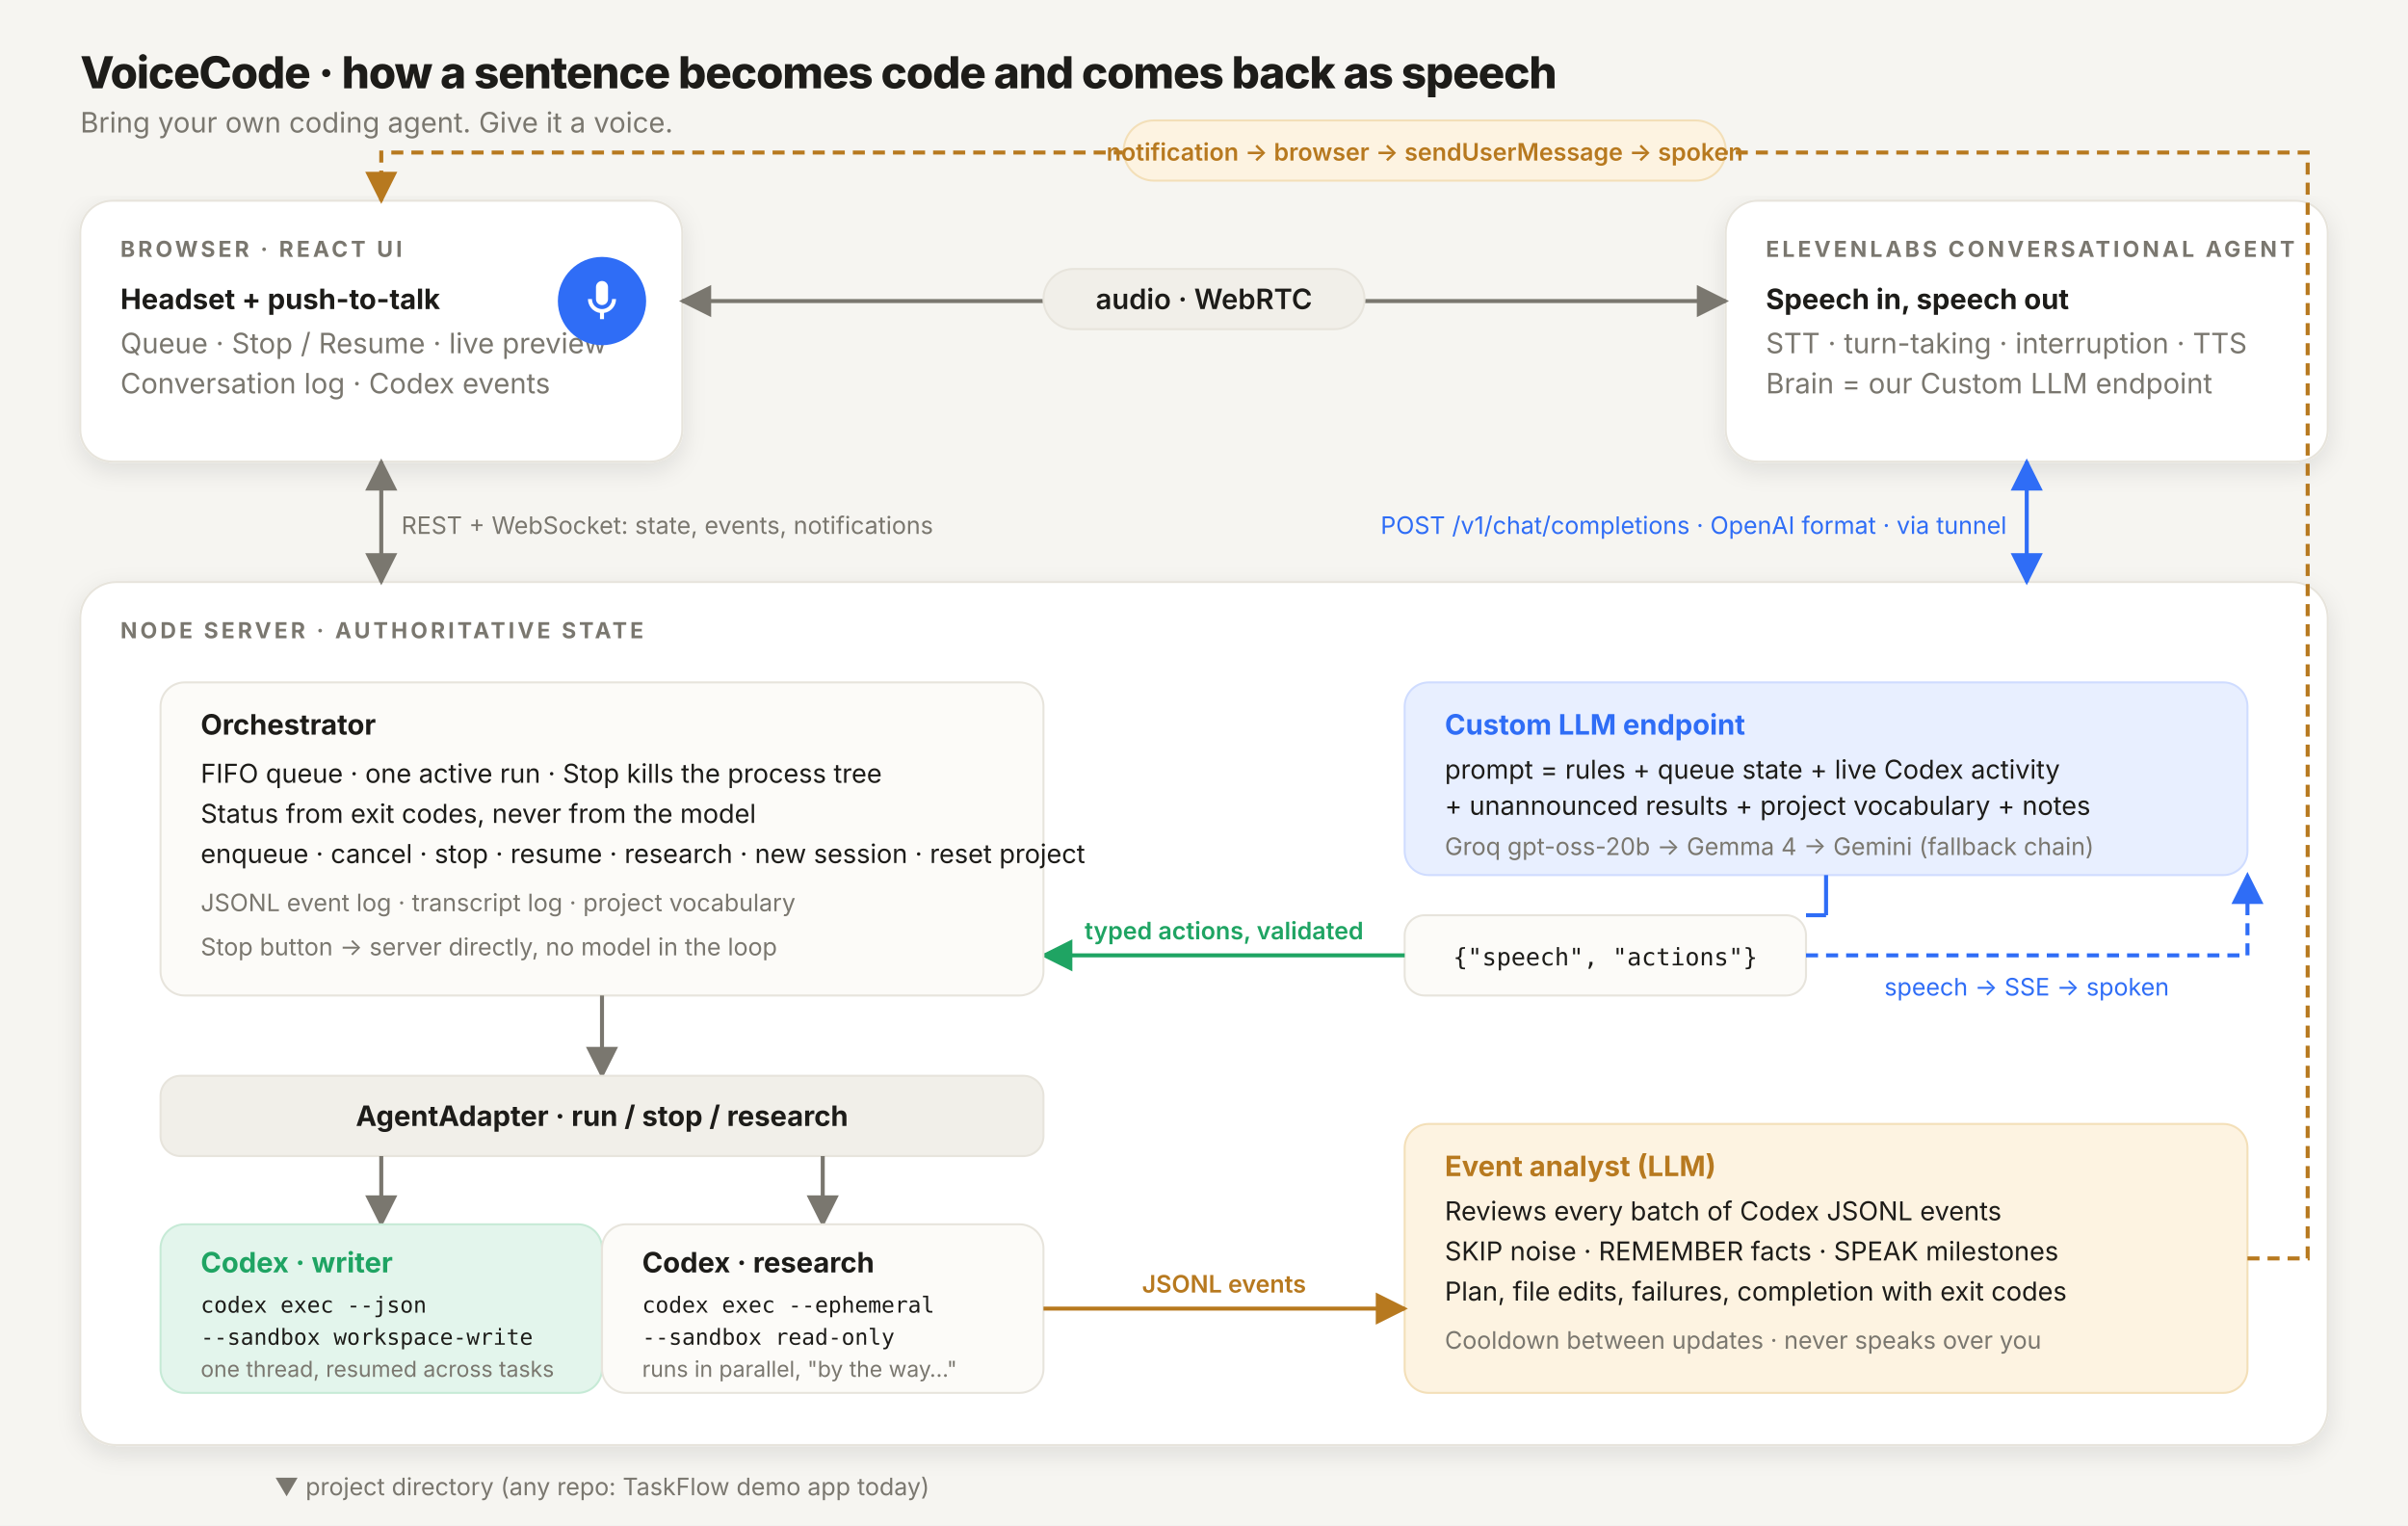
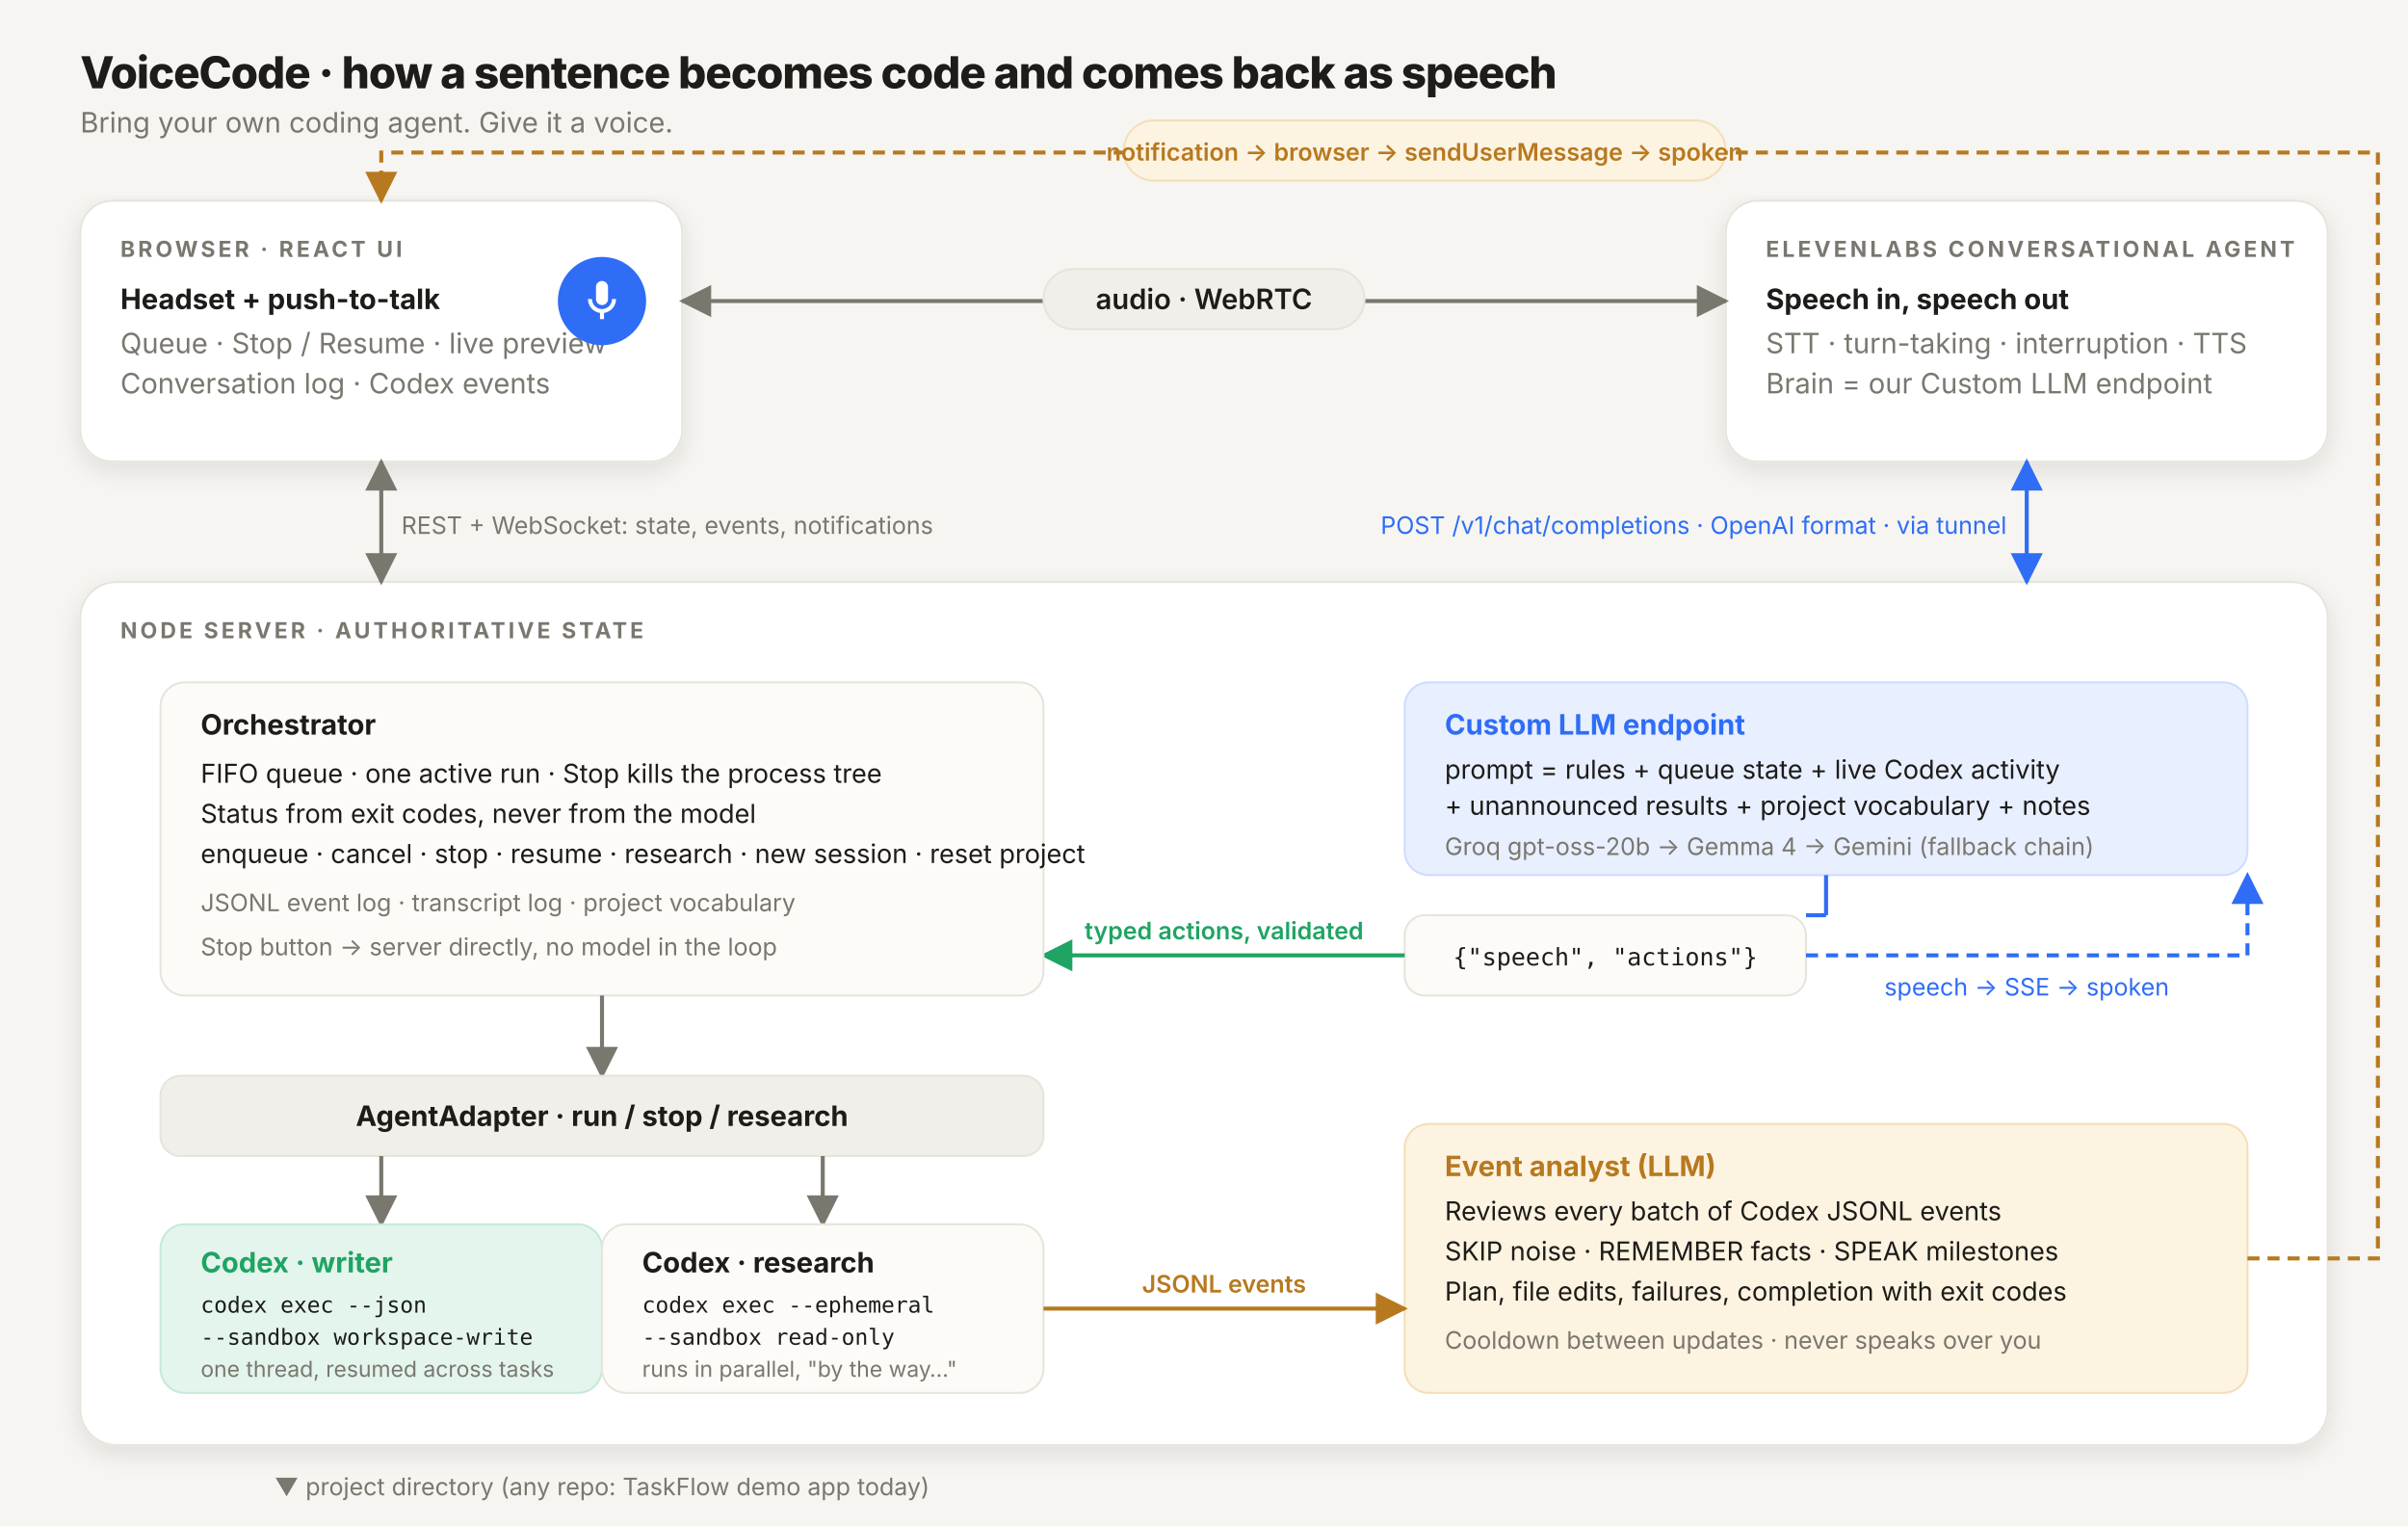
<svg xmlns="http://www.w3.org/2000/svg" width="1200" height="760" viewBox="0 0 1200 760" font-family="Manrope, Inter, -apple-system, Segoe UI, sans-serif" font-size="14">
  <defs>
    <marker id="arrow" viewBox="0 0 10 10" refX="9" refY="5" markerWidth="8" markerHeight="8" orient="auto-start-reverse">
      <path d="M0,0 L10,5 L0,10 z" fill="#7a776f" />
    </marker>
    <marker id="arrowBlue" viewBox="0 0 10 10" refX="9" refY="5" markerWidth="8" markerHeight="8" orient="auto-start-reverse">
      <path d="M0,0 L10,5 L0,10 z" fill="#2f6df6" />
    </marker>
    <marker id="arrowGreen" viewBox="0 0 10 10" refX="9" refY="5" markerWidth="8" markerHeight="8" orient="auto-start-reverse">
      <path d="M0,0 L10,5 L0,10 z" fill="#1fa463" />
    </marker>
    <marker id="arrowAmber" viewBox="0 0 10 10" refX="9" refY="5" markerWidth="8" markerHeight="8" orient="auto-start-reverse">
      <path d="M0,0 L10,5 L0,10 z" fill="#b7791f" />
    </marker>
    <filter id="shadow" x="-5%" y="-5%" width="110%" height="120%">
      <feDropShadow dx="0" dy="4" stdDeviation="6" flood-color="#14120a" flood-opacity="0.10" />
    </filter>
  </defs>
  <rect width="1200" height="760" fill="#f6f5f1" />
  <text x="40" y="44" font-size="22" font-weight="800" fill="#1d1c19" letter-spacing="-0.5">VoiceCode · how a sentence becomes code and comes back as speech</text>
  <text x="40" y="66" fill="#7a776f">Bring your own coding agent. Give it a voice.</text>
  <g filter="url(#shadow)">
    <rect x="40" y="100" width="300" height="130" rx="16" fill="#ffffff" stroke="#e7e4dc" />
  </g>
  <text x="60" y="128" font-size="11" font-weight="700" fill="#7a776f" letter-spacing="1.5">BROWSER · REACT UI</text>
  <text x="60" y="154" font-weight="700" fill="#1d1c19">Headset + push-to-talk</text>
  <text x="60" y="176" fill="#7a776f">Queue · Stop / Resume · live preview</text>
  <text x="60" y="196" fill="#7a776f">Conversation log · Codex events</text>
  <circle cx="300" cy="150" r="22" fill="#2f6df6" />
  <path transform="translate(288,138) scale(1)" d="M12 14a3 3 0 0 0 3-3V5a3 3 0 1 0-6 0v6a3 3 0 0 0 3 3Zm5-3a5 5 0 0 1-10 0H5a7 7 0 0 0 6 6.92V21h2v-3.08A7 7 0 0 0 19 11h-2Z" fill="#fff" />
  <g filter="url(#shadow)">
    <rect x="860" y="100" width="300" height="130" rx="16" fill="#ffffff" stroke="#e7e4dc" />
  </g>
  <text x="880" y="128" font-size="11" font-weight="700" fill="#7a776f" letter-spacing="1.5">ELEVENLABS CONVERSATIONAL AGENT</text>
  <text x="880" y="154" font-weight="700" fill="#1d1c19">Speech in, speech out</text>
  <text x="880" y="176" fill="#7a776f">STT · turn-taking · interruption · TTS</text>
  <text x="880" y="196" fill="#7a776f">Brain = our Custom LLM endpoint</text>
  <line x1="340" y1="150" x2="860" y2="150" stroke="#7a776f" stroke-width="2" marker-start="url(#arrow)" marker-end="url(#arrow)" />
  <rect x="520" y="134" width="160" height="30" rx="15" fill="#f1efe9" stroke="#e7e4dc" />
  <text x="600" y="154" text-anchor="middle" fill="#1d1c19" font-weight="600">audio · WebRTC</text>
  <g filter="url(#shadow)">
    <rect x="40" y="290" width="1120" height="430" rx="18" fill="#ffffff" stroke="#e7e4dc" />
  </g>
  <text x="60" y="318" font-size="11" font-weight="700" fill="#7a776f" letter-spacing="1.5">NODE SERVER · AUTHORITATIVE STATE</text>
  <line x1="190" y1="230" x2="190" y2="290" stroke="#7a776f" stroke-width="2" marker-start="url(#arrow)" marker-end="url(#arrow)" />
  <text x="200" y="266" fill="#7a776f" font-size="12">REST + WebSocket: state, events, notifications</text>
  <line x1="1010" y1="230" x2="1010" y2="290" stroke="#2f6df6" stroke-width="2" marker-start="url(#arrowBlue)" marker-end="url(#arrowBlue)" />
  <text x="1000" y="266" fill="#2f6df6" font-size="12" text-anchor="end">POST /v1/chat/completions · OpenAI format · via tunnel</text>
  <rect x="700" y="340" width="420" height="96" rx="12" fill="#e8efff" stroke="#cfdcff" />
  <text x="720" y="366" font-weight="700" fill="#2f6df6">Custom LLM endpoint</text>
  <text x="720" y="388" fill="#1d1c19" font-size="13">prompt = rules + queue state + live Codex activity</text>
  <text x="720" y="406" fill="#1d1c19" font-size="13">+ unannounced results + project vocabulary + notes</text>
  <text x="720" y="426" fill="#7a776f" font-size="12">Groq gpt-oss-20b → Gemma 4 → Gemini (fallback chain)</text>
  <rect x="700" y="456" width="200" height="40" rx="10" fill="#fcfbf8" stroke="#e7e4dc" />
  <text x="800" y="481" text-anchor="middle" font-family="JetBrains Mono, Menlo, monospace" font-size="12" fill="#1d1c19">{"speech", "actions"}</text>
  <line x1="910" y1="436" x2="910" y2="456" stroke="#2f6df6" stroke-width="2" />
  <line x1="910" y1="456" x2="900" y2="456" stroke="#2f6df6" stroke-width="2" />
  <line x1="900" y1="476" x2="1120" y2="476" stroke="#2f6df6" stroke-width="2" stroke-dasharray="6 4" />
  <line x1="1120" y1="476" x2="1120" y2="436" stroke="#2f6df6" stroke-width="2" stroke-dasharray="6 4" marker-end="url(#arrowBlue)" />
  <text x="1010" y="496" text-anchor="middle" fill="#2f6df6" font-size="12">speech → SSE → spoken</text>
  <line x1="700" y1="476" x2="520" y2="476" stroke="#1fa463" stroke-width="2" marker-end="url(#arrowGreen)" />
  <text x="610" y="468" text-anchor="middle" fill="#1fa463" font-size="12" font-weight="600">typed actions, validated</text>
  <rect x="80" y="340" width="440" height="156" rx="12" fill="#fcfbf8" stroke="#e7e4dc" />
  <text x="100" y="366" font-weight="700" fill="#1d1c19">Orchestrator</text>
  <text x="100" y="390" fill="#1d1c19" font-size="13">FIFO queue · one active run · Stop kills the process tree</text>
  <text x="100" y="410" fill="#1d1c19" font-size="13">Status from exit codes, never from the model</text>
  <text x="100" y="430" fill="#1d1c19" font-size="13">enqueue · cancel · stop · resume · research · new session · reset project</text>
  <text x="100" y="454" fill="#7a776f" font-size="12">JSONL event log · transcript log · project vocabulary</text>
  <text x="100" y="476" fill="#7a776f" font-size="12">Stop button → server directly, no model in the loop</text>
  <line x1="300" y1="496" x2="300" y2="536" stroke="#7a776f" stroke-width="2" marker-end="url(#arrow)" />
  <rect x="80" y="536" width="440" height="40" rx="10" fill="#f1efe9" stroke="#e7e4dc" />
  <text x="300" y="561" text-anchor="middle" font-weight="700" fill="#1d1c19">AgentAdapter · run / stop / research</text>
  <line x1="190" y1="576" x2="190" y2="610" stroke="#7a776f" stroke-width="2" marker-end="url(#arrow)" />
  <line x1="410" y1="576" x2="410" y2="610" stroke="#7a776f" stroke-width="2" marker-end="url(#arrow)" />
  <rect x="80" y="610" width="220" height="84" rx="12" fill="#e3f5ec" stroke="#c6ead6" />
  <text x="100" y="634" font-weight="700" fill="#1fa463">Codex · writer</text>
  <text x="100" y="654" font-family="JetBrains Mono, Menlo, monospace" font-size="11" fill="#1d1c19">codex exec --json</text>
  <text x="100" y="670" font-family="JetBrains Mono, Menlo, monospace" font-size="11" fill="#1d1c19">--sandbox workspace-write</text>
  <text x="100" y="686" fill="#7a776f" font-size="11">one thread, resumed across tasks</text>
  <rect x="300" y="610" width="220" height="84" rx="12" fill="#fcfbf8" stroke="#e7e4dc" />
  <text x="320" y="634" font-weight="700" fill="#1d1c19">Codex · research</text>
  <text x="320" y="654" font-family="JetBrains Mono, Menlo, monospace" font-size="11" fill="#1d1c19">codex exec --ephemeral</text>
  <text x="320" y="670" font-family="JetBrains Mono, Menlo, monospace" font-size="11" fill="#1d1c19">--sandbox read-only</text>
  <text x="320" y="686" fill="#7a776f" font-size="11">runs in parallel, "by the way…"</text>
  <rect x="700" y="560" width="420" height="134" rx="12" fill="#fdf3e1" stroke="#f3dfb8" />
  <text x="720" y="586" font-weight="700" fill="#b7791f">Event analyst (LLM)</text>
  <text x="720" y="608" fill="#1d1c19" font-size="13">Reviews every batch of Codex JSONL events</text>
  <text x="720" y="628" fill="#1d1c19" font-size="13">SKIP noise · REMEMBER facts · SPEAK milestones</text>
  <text x="720" y="648" fill="#1d1c19" font-size="13">Plan, file edits, failures, completion with exit codes</text>
  <text x="720" y="672" fill="#7a776f" font-size="12">Cooldown between updates · never speaks over you</text>
  <line x1="520" y1="652" x2="700" y2="652" stroke="#b7791f" stroke-width="2" marker-end="url(#arrowAmber)" />
  <text x="610" y="644" text-anchor="middle" fill="#b7791f" font-size="12" font-weight="600">JSONL events</text>
-   <path d="M1120,627 L1150,627 L1150,76 L190,76 L190,100" fill="none" stroke="#b7791f" stroke-width="2" stroke-dasharray="6 4" marker-end="url(#arrowAmber)" />
+   <path d="M1120,627 L1185,627 L1185,76 L190,76 L190,100" fill="none" stroke="#b7791f" stroke-width="2" stroke-dasharray="6 4" marker-end="url(#arrowAmber)" />
  <rect x="560" y="60" width="300" height="30" rx="15" fill="#fdf3e1" stroke="#f3dfb8" />
  <text x="710" y="80" text-anchor="middle" fill="#b7791f" font-size="12" font-weight="600">notification → browser → sendUserMessage → spoken</text>
  <rect x="80" y="704" width="440" height="0" fill="none" />
  <text x="300" y="745" text-anchor="middle" fill="#7a776f" font-size="12">▼ project directory (any repo: TaskFlow demo app today)</text>
</svg>
